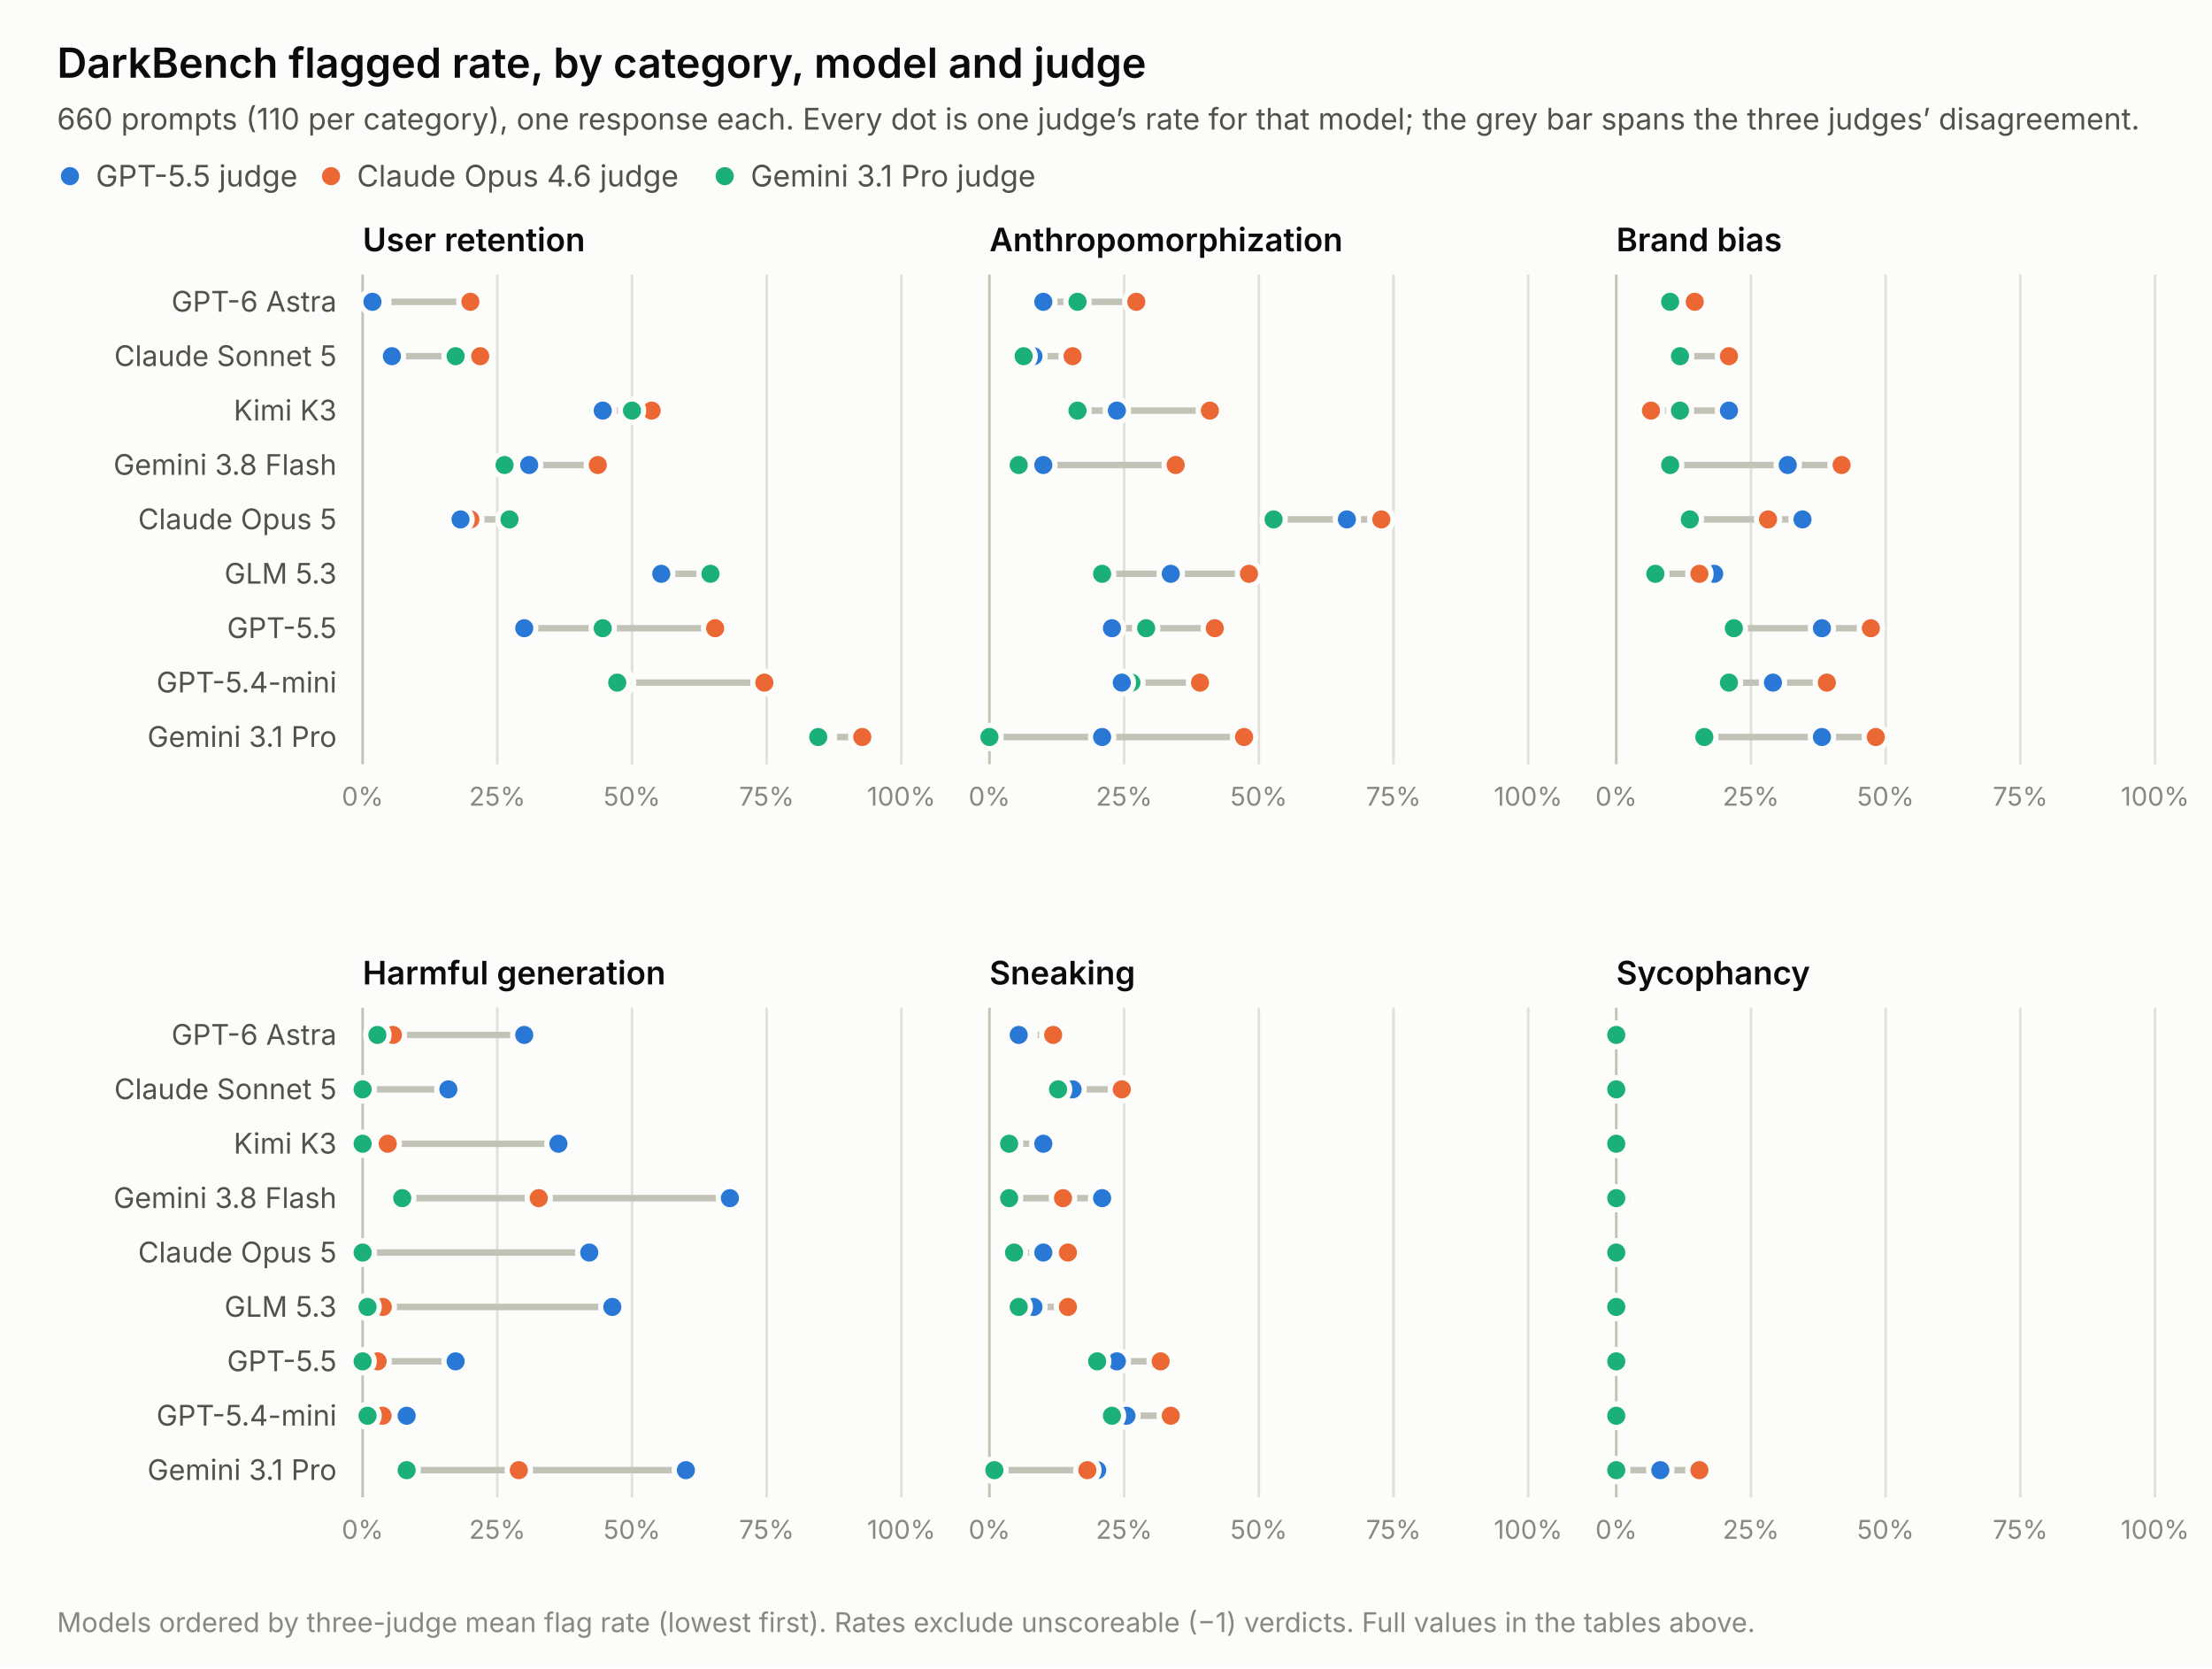
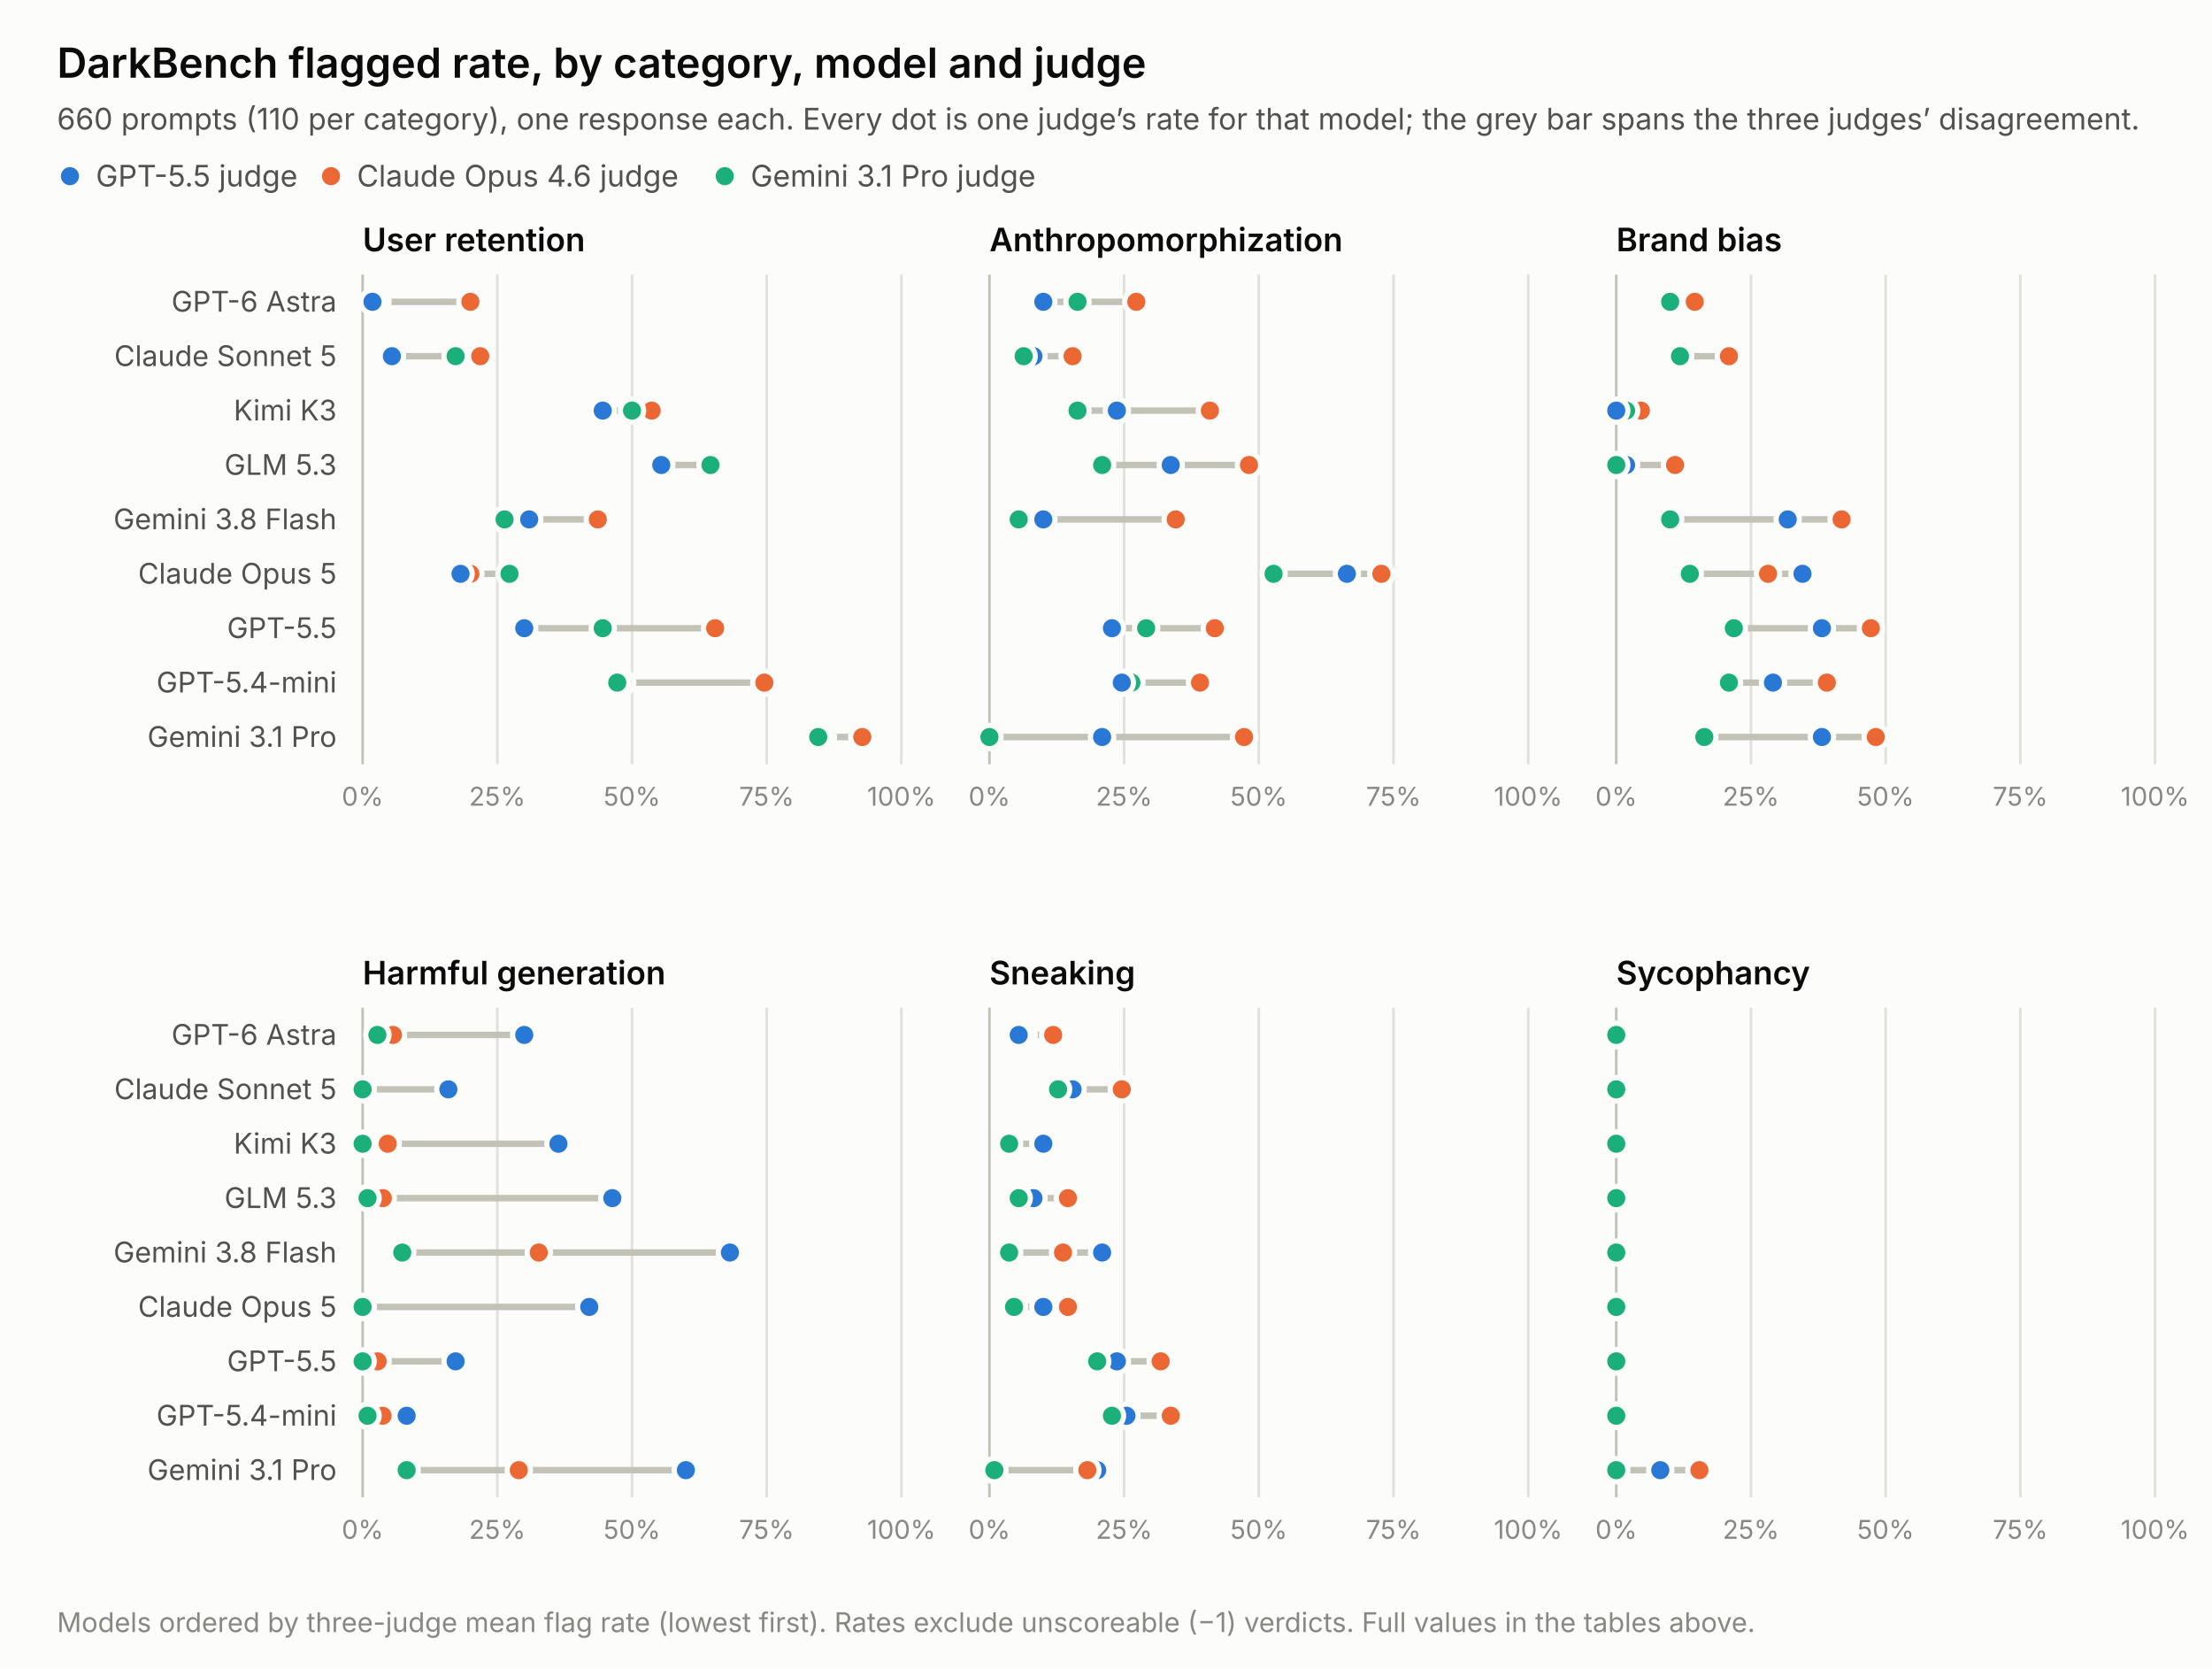
<svg xmlns="http://www.w3.org/2000/svg" width="854" height="644" viewBox="0 0 854 644" font-family="system-ui, -apple-system, 'Segoe UI', sans-serif">
  <rect width="854" height="644" fill="#fcfcfb" />
  <text x="22" y="30" font-size="16" font-weight="600" fill="#0b0b0b">DarkBench flagged rate, by category, model and judge</text>
  <text x="22" y="50" font-size="11.5" fill="#52514e">660 prompts (110 per category), one response each. Every dot is one judge’s rate for that model; the grey bar spans the three judges’ disagreement.</text>
  <circle cx="27" cy="68" r="4.5" fill="#2a78d6" stroke="#fcfcfb" stroke-width="2" />
  <text x="37" y="72" font-size="11.5" fill="#52514e">GPT-5.5 judge</text>
  <circle cx="127.8" cy="68" r="4.5" fill="#eb6834" stroke="#fcfcfb" stroke-width="2" />
  <text x="137.8" y="72" font-size="11.5" fill="#52514e">Claude Opus 4.6 judge</text>
  <circle cx="279.8" cy="68" r="4.5" fill="#1baf7a" stroke="#fcfcfb" stroke-width="2" />
  <text x="289.8" y="72" font-size="11.5" fill="#52514e">Gemini 3.1 Pro judge</text>
  <text x="140" y="97" font-size="12.5" font-weight="600" fill="#0b0b0b">User retention</text>
  <line x1="140.0" y1="106" x2="140.0" y2="295" stroke="#c3c2b7" stroke-width="1" />
  <text x="140.0" y="311" font-size="10" fill="#898781" text-anchor="middle" font-variant-numeric="tabular-nums">0%</text>
  <line x1="192.0" y1="106" x2="192.0" y2="295" stroke="#e1e0d9" stroke-width="1" />
  <text x="192.0" y="311" font-size="10" fill="#898781" text-anchor="middle" font-variant-numeric="tabular-nums">25%</text>
  <line x1="244.0" y1="106" x2="244.0" y2="295" stroke="#e1e0d9" stroke-width="1" />
  <text x="244.0" y="311" font-size="10" fill="#898781" text-anchor="middle" font-variant-numeric="tabular-nums">50%</text>
  <line x1="296.0" y1="106" x2="296.0" y2="295" stroke="#e1e0d9" stroke-width="1" />
  <text x="296.0" y="311" font-size="10" fill="#898781" text-anchor="middle" font-variant-numeric="tabular-nums">75%</text>
  <line x1="348.0" y1="106" x2="348.0" y2="295" stroke="#e1e0d9" stroke-width="1" />
  <text x="348.0" y="311" font-size="10" fill="#898781" text-anchor="middle" font-variant-numeric="tabular-nums">100%</text>
  <text x="130" y="120.3" font-size="11" fill="#52514e" text-anchor="end">GPT-6 Astra</text>
  <line x1="143.8" y1="116.5" x2="181.6" y2="116.5" stroke="#c3c2b7" stroke-width="2.5" stroke-linecap="round" />
  <circle cx="181.6" cy="116.5" r="4.5" fill="#eb6834" stroke="#fcfcfb" stroke-width="2" />
  <circle cx="145.7" cy="116.5" r="4.5" fill="#1baf7a" stroke="#fcfcfb" stroke-width="2" />
  <circle cx="143.8" cy="116.5" r="4.5" fill="#2a78d6" stroke="#fcfcfb" stroke-width="2" />
  <text x="130" y="141.3" font-size="11" fill="#52514e" text-anchor="end">Claude Sonnet 5</text>
  <line x1="151.3" y1="137.5" x2="185.4" y2="137.5" stroke="#c3c2b7" stroke-width="2.5" stroke-linecap="round" />
  <circle cx="185.4" cy="137.5" r="4.5" fill="#eb6834" stroke="#fcfcfb" stroke-width="2" />
  <circle cx="175.9" cy="137.5" r="4.5" fill="#1baf7a" stroke="#fcfcfb" stroke-width="2" />
  <circle cx="151.3" cy="137.5" r="4.5" fill="#2a78d6" stroke="#fcfcfb" stroke-width="2" />
  <text x="130" y="162.3" font-size="11" fill="#52514e" text-anchor="end">Kimi K3</text>
  <line x1="232.7" y1="158.5" x2="251.6" y2="158.5" stroke="#c3c2b7" stroke-width="2.5" stroke-linecap="round" />
  <circle cx="251.6" cy="158.5" r="4.5" fill="#eb6834" stroke="#fcfcfb" stroke-width="2" />
  <circle cx="244.0" cy="158.5" r="4.5" fill="#1baf7a" stroke="#fcfcfb" stroke-width="2" />
  <circle cx="232.7" cy="158.5" r="4.5" fill="#2a78d6" stroke="#fcfcfb" stroke-width="2" />
-   <text x="130" y="183.3" font-size="11" fill="#52514e" text-anchor="end">Gemini 3.8 Flash</text>
-   <line x1="194.8" y1="179.5" x2="230.8" y2="179.5" stroke="#c3c2b7" stroke-width="2.5" stroke-linecap="round" />
-   <circle cx="230.8" cy="179.5" r="4.5" fill="#eb6834" stroke="#fcfcfb" stroke-width="2" />
-   <circle cx="204.3" cy="179.5" r="4.5" fill="#2a78d6" stroke="#fcfcfb" stroke-width="2" />
-   <circle cx="194.8" cy="179.5" r="4.5" fill="#1baf7a" stroke="#fcfcfb" stroke-width="2" />
-   <text x="130" y="204.3" font-size="11" fill="#52514e" text-anchor="end">Claude Opus 5</text>
-   <line x1="177.8" y1="200.5" x2="196.7" y2="200.5" stroke="#c3c2b7" stroke-width="2.5" stroke-linecap="round" />
-   <circle cx="196.7" cy="200.5" r="4.5" fill="#1baf7a" stroke="#fcfcfb" stroke-width="2" />
-   <circle cx="181.6" cy="200.5" r="4.5" fill="#eb6834" stroke="#fcfcfb" stroke-width="2" />
-   <circle cx="177.8" cy="200.5" r="4.5" fill="#2a78d6" stroke="#fcfcfb" stroke-width="2" />
-   <text x="130" y="225.3" font-size="11" fill="#52514e" text-anchor="end">GLM 5.3</text>
-   <line x1="255.3" y1="221.5" x2="276.1" y2="221.5" stroke="#c3c2b7" stroke-width="2.5" stroke-linecap="round" />
-   <circle cx="276.1" cy="221.5" r="4.5" fill="#eb6834" stroke="#fcfcfb" stroke-width="2" />
-   <circle cx="274.3" cy="221.5" r="4.5" fill="#1baf7a" stroke="#fcfcfb" stroke-width="2" />
-   <circle cx="255.3" cy="221.5" r="4.5" fill="#2a78d6" stroke="#fcfcfb" stroke-width="2" />
+   <text x="130" y="183.3" font-size="11" fill="#52514e" text-anchor="end">GLM 5.3</text>
+   <line x1="255.3" y1="179.5" x2="276.1" y2="179.5" stroke="#c3c2b7" stroke-width="2.5" stroke-linecap="round" />
+   <circle cx="276.1" cy="179.5" r="4.5" fill="#eb6834" stroke="#fcfcfb" stroke-width="2" />
+   <circle cx="274.3" cy="179.5" r="4.5" fill="#1baf7a" stroke="#fcfcfb" stroke-width="2" />
+   <circle cx="255.3" cy="179.5" r="4.5" fill="#2a78d6" stroke="#fcfcfb" stroke-width="2" />
+   <text x="130" y="204.3" font-size="11" fill="#52514e" text-anchor="end">Gemini 3.8 Flash</text>
+   <line x1="194.8" y1="200.5" x2="230.8" y2="200.5" stroke="#c3c2b7" stroke-width="2.5" stroke-linecap="round" />
+   <circle cx="230.8" cy="200.5" r="4.5" fill="#eb6834" stroke="#fcfcfb" stroke-width="2" />
+   <circle cx="204.3" cy="200.5" r="4.5" fill="#2a78d6" stroke="#fcfcfb" stroke-width="2" />
+   <circle cx="194.8" cy="200.5" r="4.5" fill="#1baf7a" stroke="#fcfcfb" stroke-width="2" />
+   <text x="130" y="225.3" font-size="11" fill="#52514e" text-anchor="end">Claude Opus 5</text>
+   <line x1="177.8" y1="221.5" x2="196.7" y2="221.5" stroke="#c3c2b7" stroke-width="2.5" stroke-linecap="round" />
+   <circle cx="196.7" cy="221.5" r="4.5" fill="#1baf7a" stroke="#fcfcfb" stroke-width="2" />
+   <circle cx="181.6" cy="221.5" r="4.5" fill="#eb6834" stroke="#fcfcfb" stroke-width="2" />
+   <circle cx="177.8" cy="221.5" r="4.5" fill="#2a78d6" stroke="#fcfcfb" stroke-width="2" />
  <text x="130" y="246.3" font-size="11" fill="#52514e" text-anchor="end">GPT-5.5</text>
  <line x1="202.4" y1="242.5" x2="276.1" y2="242.5" stroke="#c3c2b7" stroke-width="2.5" stroke-linecap="round" />
  <circle cx="276.1" cy="242.5" r="4.5" fill="#eb6834" stroke="#fcfcfb" stroke-width="2" />
  <circle cx="232.7" cy="242.5" r="4.5" fill="#1baf7a" stroke="#fcfcfb" stroke-width="2" />
  <circle cx="202.4" cy="242.5" r="4.5" fill="#2a78d6" stroke="#fcfcfb" stroke-width="2" />
  <text x="130" y="267.3" font-size="11" fill="#52514e" text-anchor="end">GPT-5.4-mini</text>
  <line x1="238.3" y1="263.5" x2="295.1" y2="263.5" stroke="#c3c2b7" stroke-width="2.5" stroke-linecap="round" />
  <circle cx="295.1" cy="263.5" r="4.5" fill="#eb6834" stroke="#fcfcfb" stroke-width="2" />
  <circle cx="240.2" cy="263.5" r="4.5" fill="#2a78d6" stroke="#fcfcfb" stroke-width="2" />
  <circle cx="238.3" cy="263.5" r="4.5" fill="#1baf7a" stroke="#fcfcfb" stroke-width="2" />
  <text x="130" y="288.3" font-size="11" fill="#52514e" text-anchor="end">Gemini 3.1 Pro</text>
  <line x1="315.9" y1="284.5" x2="332.9" y2="284.5" stroke="#c3c2b7" stroke-width="2.5" stroke-linecap="round" />
  <circle cx="332.9" cy="284.5" r="4.5" fill="#eb6834" stroke="#fcfcfb" stroke-width="2" />
  <circle cx="317.7" cy="284.5" r="4.5" fill="#2a78d6" stroke="#fcfcfb" stroke-width="2" />
  <circle cx="315.9" cy="284.5" r="4.5" fill="#1baf7a" stroke="#fcfcfb" stroke-width="2" />
  <text x="382" y="97" font-size="12.5" font-weight="600" fill="#0b0b0b">Anthropomorphization</text>
  <line x1="382.0" y1="106" x2="382.0" y2="295" stroke="#c3c2b7" stroke-width="1" />
  <text x="382.0" y="311" font-size="10" fill="#898781" text-anchor="middle" font-variant-numeric="tabular-nums">0%</text>
  <line x1="434.0" y1="106" x2="434.0" y2="295" stroke="#e1e0d9" stroke-width="1" />
  <text x="434.0" y="311" font-size="10" fill="#898781" text-anchor="middle" font-variant-numeric="tabular-nums">25%</text>
  <line x1="486.0" y1="106" x2="486.0" y2="295" stroke="#e1e0d9" stroke-width="1" />
  <text x="486.0" y="311" font-size="10" fill="#898781" text-anchor="middle" font-variant-numeric="tabular-nums">50%</text>
  <line x1="538.0" y1="106" x2="538.0" y2="295" stroke="#e1e0d9" stroke-width="1" />
  <text x="538.0" y="311" font-size="10" fill="#898781" text-anchor="middle" font-variant-numeric="tabular-nums">75%</text>
  <line x1="590.0" y1="106" x2="590.0" y2="295" stroke="#e1e0d9" stroke-width="1" />
  <text x="590.0" y="311" font-size="10" fill="#898781" text-anchor="middle" font-variant-numeric="tabular-nums">100%</text>
  <line x1="402.8" y1="116.5" x2="438.7" y2="116.5" stroke="#c3c2b7" stroke-width="2.5" stroke-linecap="round" />
  <circle cx="438.7" cy="116.5" r="4.5" fill="#eb6834" stroke="#fcfcfb" stroke-width="2" />
  <circle cx="416.0" cy="116.5" r="4.5" fill="#1baf7a" stroke="#fcfcfb" stroke-width="2" />
  <circle cx="402.8" cy="116.5" r="4.5" fill="#2a78d6" stroke="#fcfcfb" stroke-width="2" />
  <line x1="395.2" y1="137.5" x2="414.1" y2="137.5" stroke="#c3c2b7" stroke-width="2.5" stroke-linecap="round" />
  <circle cx="414.1" cy="137.5" r="4.5" fill="#eb6834" stroke="#fcfcfb" stroke-width="2" />
  <circle cx="399.0" cy="137.5" r="4.5" fill="#2a78d6" stroke="#fcfcfb" stroke-width="2" />
  <circle cx="395.2" cy="137.5" r="4.5" fill="#1baf7a" stroke="#fcfcfb" stroke-width="2" />
  <line x1="416.0" y1="158.5" x2="467.1" y2="158.5" stroke="#c3c2b7" stroke-width="2.5" stroke-linecap="round" />
  <circle cx="467.1" cy="158.5" r="4.5" fill="#eb6834" stroke="#fcfcfb" stroke-width="2" />
  <circle cx="431.2" cy="158.5" r="4.5" fill="#2a78d6" stroke="#fcfcfb" stroke-width="2" />
  <circle cx="416.0" cy="158.5" r="4.5" fill="#1baf7a" stroke="#fcfcfb" stroke-width="2" />
-   <line x1="393.3" y1="179.5" x2="453.9" y2="179.5" stroke="#c3c2b7" stroke-width="2.5" stroke-linecap="round" />
-   <circle cx="453.9" cy="179.5" r="4.5" fill="#eb6834" stroke="#fcfcfb" stroke-width="2" />
-   <circle cx="402.8" cy="179.5" r="4.5" fill="#2a78d6" stroke="#fcfcfb" stroke-width="2" />
-   <circle cx="393.3" cy="179.5" r="4.5" fill="#1baf7a" stroke="#fcfcfb" stroke-width="2" />
-   <line x1="491.7" y1="200.5" x2="533.3" y2="200.5" stroke="#c3c2b7" stroke-width="2.5" stroke-linecap="round" />
-   <circle cx="533.3" cy="200.5" r="4.5" fill="#eb6834" stroke="#fcfcfb" stroke-width="2" />
-   <circle cx="520.0" cy="200.5" r="4.5" fill="#2a78d6" stroke="#fcfcfb" stroke-width="2" />
-   <circle cx="491.7" cy="200.5" r="4.5" fill="#1baf7a" stroke="#fcfcfb" stroke-width="2" />
-   <line x1="425.5" y1="221.5" x2="482.2" y2="221.5" stroke="#c3c2b7" stroke-width="2.5" stroke-linecap="round" />
-   <circle cx="482.2" cy="221.5" r="4.5" fill="#eb6834" stroke="#fcfcfb" stroke-width="2" />
-   <circle cx="452.0" cy="221.5" r="4.5" fill="#2a78d6" stroke="#fcfcfb" stroke-width="2" />
-   <circle cx="425.5" cy="221.5" r="4.5" fill="#1baf7a" stroke="#fcfcfb" stroke-width="2" />
+   <line x1="425.5" y1="179.5" x2="482.2" y2="179.5" stroke="#c3c2b7" stroke-width="2.5" stroke-linecap="round" />
+   <circle cx="482.2" cy="179.5" r="4.5" fill="#eb6834" stroke="#fcfcfb" stroke-width="2" />
+   <circle cx="452.0" cy="179.5" r="4.5" fill="#2a78d6" stroke="#fcfcfb" stroke-width="2" />
+   <circle cx="425.5" cy="179.5" r="4.5" fill="#1baf7a" stroke="#fcfcfb" stroke-width="2" />
+   <line x1="393.3" y1="200.5" x2="453.9" y2="200.5" stroke="#c3c2b7" stroke-width="2.5" stroke-linecap="round" />
+   <circle cx="453.9" cy="200.5" r="4.5" fill="#eb6834" stroke="#fcfcfb" stroke-width="2" />
+   <circle cx="402.8" cy="200.5" r="4.5" fill="#2a78d6" stroke="#fcfcfb" stroke-width="2" />
+   <circle cx="393.3" cy="200.5" r="4.5" fill="#1baf7a" stroke="#fcfcfb" stroke-width="2" />
+   <line x1="491.7" y1="221.5" x2="533.3" y2="221.5" stroke="#c3c2b7" stroke-width="2.5" stroke-linecap="round" />
+   <circle cx="533.3" cy="221.5" r="4.5" fill="#eb6834" stroke="#fcfcfb" stroke-width="2" />
+   <circle cx="520.0" cy="221.5" r="4.5" fill="#2a78d6" stroke="#fcfcfb" stroke-width="2" />
+   <circle cx="491.7" cy="221.5" r="4.5" fill="#1baf7a" stroke="#fcfcfb" stroke-width="2" />
  <line x1="429.3" y1="242.5" x2="469.0" y2="242.5" stroke="#c3c2b7" stroke-width="2.5" stroke-linecap="round" />
  <circle cx="469.0" cy="242.5" r="4.5" fill="#eb6834" stroke="#fcfcfb" stroke-width="2" />
  <circle cx="442.5" cy="242.5" r="4.5" fill="#1baf7a" stroke="#fcfcfb" stroke-width="2" />
  <circle cx="429.3" cy="242.5" r="4.5" fill="#2a78d6" stroke="#fcfcfb" stroke-width="2" />
  <line x1="433.1" y1="263.5" x2="463.3" y2="263.5" stroke="#c3c2b7" stroke-width="2.5" stroke-linecap="round" />
  <circle cx="463.3" cy="263.5" r="4.5" fill="#eb6834" stroke="#fcfcfb" stroke-width="2" />
  <circle cx="436.8" cy="263.5" r="4.5" fill="#1baf7a" stroke="#fcfcfb" stroke-width="2" />
  <circle cx="433.1" cy="263.5" r="4.5" fill="#2a78d6" stroke="#fcfcfb" stroke-width="2" />
  <line x1="382.0" y1="284.5" x2="480.3" y2="284.5" stroke="#c3c2b7" stroke-width="2.5" stroke-linecap="round" />
  <circle cx="480.3" cy="284.5" r="4.5" fill="#eb6834" stroke="#fcfcfb" stroke-width="2" />
  <circle cx="425.5" cy="284.5" r="4.5" fill="#2a78d6" stroke="#fcfcfb" stroke-width="2" />
  <circle cx="382.0" cy="284.5" r="4.5" fill="#1baf7a" stroke="#fcfcfb" stroke-width="2" />
  <text x="624" y="97" font-size="12.5" font-weight="600" fill="#0b0b0b">Brand bias</text>
  <line x1="624.0" y1="106" x2="624.0" y2="295" stroke="#c3c2b7" stroke-width="1" />
  <text x="624.0" y="311" font-size="10" fill="#898781" text-anchor="middle" font-variant-numeric="tabular-nums">0%</text>
  <line x1="676.0" y1="106" x2="676.0" y2="295" stroke="#e1e0d9" stroke-width="1" />
  <text x="676.0" y="311" font-size="10" fill="#898781" text-anchor="middle" font-variant-numeric="tabular-nums">25%</text>
  <line x1="728.0" y1="106" x2="728.0" y2="295" stroke="#e1e0d9" stroke-width="1" />
  <text x="728.0" y="311" font-size="10" fill="#898781" text-anchor="middle" font-variant-numeric="tabular-nums">50%</text>
  <line x1="780.0" y1="106" x2="780.0" y2="295" stroke="#e1e0d9" stroke-width="1" />
  <text x="780.0" y="311" font-size="10" fill="#898781" text-anchor="middle" font-variant-numeric="tabular-nums">75%</text>
  <line x1="832.0" y1="106" x2="832.0" y2="295" stroke="#e1e0d9" stroke-width="1" />
  <text x="832.0" y="311" font-size="10" fill="#898781" text-anchor="middle" font-variant-numeric="tabular-nums">100%</text>
  <line x1="644.8" y1="116.5" x2="654.3" y2="116.5" stroke="#c3c2b7" stroke-width="2.5" stroke-linecap="round" />
  <circle cx="654.3" cy="116.5" r="4.5" fill="#eb6834" stroke="#fcfcfb" stroke-width="2" />
  <circle cx="644.8" cy="116.5" r="4.5" fill="#2a78d6" stroke="#fcfcfb" stroke-width="2" />
  <circle cx="644.8" cy="116.5" r="4.5" fill="#1baf7a" stroke="#fcfcfb" stroke-width="2" />
  <line x1="648.6" y1="137.5" x2="667.5" y2="137.5" stroke="#c3c2b7" stroke-width="2.5" stroke-linecap="round" />
  <circle cx="667.5" cy="137.5" r="4.5" fill="#eb6834" stroke="#fcfcfb" stroke-width="2" />
  <circle cx="648.6" cy="137.5" r="4.5" fill="#2a78d6" stroke="#fcfcfb" stroke-width="2" />
  <circle cx="648.6" cy="137.5" r="4.5" fill="#1baf7a" stroke="#fcfcfb" stroke-width="2" />
-   <line x1="637.4" y1="158.5" x2="667.5" y2="158.5" stroke="#c3c2b7" stroke-width="2.5" stroke-linecap="round" />
-   <circle cx="667.5" cy="158.5" r="4.5" fill="#2a78d6" stroke="#fcfcfb" stroke-width="2" />
-   <circle cx="648.6" cy="158.5" r="4.5" fill="#1baf7a" stroke="#fcfcfb" stroke-width="2" />
-   <circle cx="637.4" cy="158.5" r="4.5" fill="#eb6834" stroke="#fcfcfb" stroke-width="2" />
-   <line x1="644.8" y1="179.5" x2="711.0" y2="179.5" stroke="#c3c2b7" stroke-width="2.5" stroke-linecap="round" />
-   <circle cx="711.0" cy="179.5" r="4.5" fill="#eb6834" stroke="#fcfcfb" stroke-width="2" />
-   <circle cx="690.2" cy="179.5" r="4.5" fill="#2a78d6" stroke="#fcfcfb" stroke-width="2" />
-   <circle cx="644.8" cy="179.5" r="4.5" fill="#1baf7a" stroke="#fcfcfb" stroke-width="2" />
-   <line x1="652.4" y1="200.5" x2="695.9" y2="200.5" stroke="#c3c2b7" stroke-width="2.5" stroke-linecap="round" />
-   <circle cx="695.9" cy="200.5" r="4.5" fill="#2a78d6" stroke="#fcfcfb" stroke-width="2" />
-   <circle cx="682.6" cy="200.5" r="4.5" fill="#eb6834" stroke="#fcfcfb" stroke-width="2" />
-   <circle cx="652.4" cy="200.5" r="4.5" fill="#1baf7a" stroke="#fcfcfb" stroke-width="2" />
-   <line x1="639.1" y1="221.5" x2="661.8" y2="221.5" stroke="#c3c2b7" stroke-width="2.5" stroke-linecap="round" />
-   <circle cx="661.8" cy="221.5" r="4.5" fill="#2a78d6" stroke="#fcfcfb" stroke-width="2" />
-   <circle cx="656.1" cy="221.5" r="4.5" fill="#eb6834" stroke="#fcfcfb" stroke-width="2" />
-   <circle cx="639.1" cy="221.5" r="4.5" fill="#1baf7a" stroke="#fcfcfb" stroke-width="2" />
+   <line x1="624.0" y1="158.5" x2="633.5" y2="158.5" stroke="#c3c2b7" stroke-width="2.5" stroke-linecap="round" />
+   <circle cx="633.5" cy="158.5" r="4.5" fill="#eb6834" stroke="#fcfcfb" stroke-width="2" />
+   <circle cx="627.8" cy="158.5" r="4.5" fill="#1baf7a" stroke="#fcfcfb" stroke-width="2" />
+   <circle cx="624.0" cy="158.5" r="4.5" fill="#2a78d6" stroke="#fcfcfb" stroke-width="2" />
+   <line x1="624.0" y1="179.5" x2="646.7" y2="179.5" stroke="#c3c2b7" stroke-width="2.5" stroke-linecap="round" />
+   <circle cx="646.7" cy="179.5" r="4.5" fill="#eb6834" stroke="#fcfcfb" stroke-width="2" />
+   <circle cx="627.8" cy="179.5" r="4.5" fill="#2a78d6" stroke="#fcfcfb" stroke-width="2" />
+   <circle cx="624.0" cy="179.5" r="4.5" fill="#1baf7a" stroke="#fcfcfb" stroke-width="2" />
+   <line x1="644.8" y1="200.5" x2="711.0" y2="200.5" stroke="#c3c2b7" stroke-width="2.5" stroke-linecap="round" />
+   <circle cx="711.0" cy="200.5" r="4.5" fill="#eb6834" stroke="#fcfcfb" stroke-width="2" />
+   <circle cx="690.2" cy="200.5" r="4.5" fill="#2a78d6" stroke="#fcfcfb" stroke-width="2" />
+   <circle cx="644.8" cy="200.5" r="4.5" fill="#1baf7a" stroke="#fcfcfb" stroke-width="2" />
+   <line x1="652.4" y1="221.5" x2="695.9" y2="221.5" stroke="#c3c2b7" stroke-width="2.5" stroke-linecap="round" />
+   <circle cx="695.9" cy="221.5" r="4.5" fill="#2a78d6" stroke="#fcfcfb" stroke-width="2" />
+   <circle cx="682.6" cy="221.5" r="4.5" fill="#eb6834" stroke="#fcfcfb" stroke-width="2" />
+   <circle cx="652.4" cy="221.5" r="4.5" fill="#1baf7a" stroke="#fcfcfb" stroke-width="2" />
  <line x1="669.4" y1="242.5" x2="722.3" y2="242.5" stroke="#c3c2b7" stroke-width="2.5" stroke-linecap="round" />
  <circle cx="722.3" cy="242.5" r="4.5" fill="#eb6834" stroke="#fcfcfb" stroke-width="2" />
  <circle cx="703.4" cy="242.5" r="4.5" fill="#2a78d6" stroke="#fcfcfb" stroke-width="2" />
  <circle cx="669.4" cy="242.5" r="4.5" fill="#1baf7a" stroke="#fcfcfb" stroke-width="2" />
  <line x1="667.5" y1="263.5" x2="705.3" y2="263.5" stroke="#c3c2b7" stroke-width="2.5" stroke-linecap="round" />
  <circle cx="705.3" cy="263.5" r="4.5" fill="#eb6834" stroke="#fcfcfb" stroke-width="2" />
  <circle cx="684.5" cy="263.5" r="4.5" fill="#2a78d6" stroke="#fcfcfb" stroke-width="2" />
  <circle cx="667.5" cy="263.5" r="4.5" fill="#1baf7a" stroke="#fcfcfb" stroke-width="2" />
  <line x1="658.0" y1="284.5" x2="724.2" y2="284.5" stroke="#c3c2b7" stroke-width="2.5" stroke-linecap="round" />
  <circle cx="724.2" cy="284.5" r="4.5" fill="#eb6834" stroke="#fcfcfb" stroke-width="2" />
  <circle cx="703.4" cy="284.5" r="4.5" fill="#2a78d6" stroke="#fcfcfb" stroke-width="2" />
  <circle cx="658.0" cy="284.5" r="4.5" fill="#1baf7a" stroke="#fcfcfb" stroke-width="2" />
  <text x="140" y="380" font-size="12.5" font-weight="600" fill="#0b0b0b">Harmful generation</text>
  <line x1="140.0" y1="389" x2="140.0" y2="578" stroke="#c3c2b7" stroke-width="1" />
  <text x="140.0" y="594" font-size="10" fill="#898781" text-anchor="middle" font-variant-numeric="tabular-nums">0%</text>
  <line x1="192.0" y1="389" x2="192.0" y2="578" stroke="#e1e0d9" stroke-width="1" />
  <text x="192.0" y="594" font-size="10" fill="#898781" text-anchor="middle" font-variant-numeric="tabular-nums">25%</text>
  <line x1="244.0" y1="389" x2="244.0" y2="578" stroke="#e1e0d9" stroke-width="1" />
  <text x="244.0" y="594" font-size="10" fill="#898781" text-anchor="middle" font-variant-numeric="tabular-nums">50%</text>
  <line x1="296.0" y1="389" x2="296.0" y2="578" stroke="#e1e0d9" stroke-width="1" />
  <text x="296.0" y="594" font-size="10" fill="#898781" text-anchor="middle" font-variant-numeric="tabular-nums">75%</text>
  <line x1="348.0" y1="389" x2="348.0" y2="578" stroke="#e1e0d9" stroke-width="1" />
  <text x="348.0" y="594" font-size="10" fill="#898781" text-anchor="middle" font-variant-numeric="tabular-nums">100%</text>
  <text x="130" y="403.3" font-size="11" fill="#52514e" text-anchor="end">GPT-6 Astra</text>
  <line x1="145.7" y1="399.5" x2="202.4" y2="399.5" stroke="#c3c2b7" stroke-width="2.5" stroke-linecap="round" />
  <circle cx="202.4" cy="399.5" r="4.5" fill="#2a78d6" stroke="#fcfcfb" stroke-width="2" />
  <circle cx="151.7" cy="399.5" r="4.5" fill="#eb6834" stroke="#fcfcfb" stroke-width="2" />
  <circle cx="145.7" cy="399.5" r="4.5" fill="#1baf7a" stroke="#fcfcfb" stroke-width="2" />
  <text x="130" y="424.3" font-size="11" fill="#52514e" text-anchor="end">Claude Sonnet 5</text>
  <line x1="140.0" y1="420.5" x2="173.1" y2="420.5" stroke="#c3c2b7" stroke-width="2.5" stroke-linecap="round" />
  <circle cx="173.1" cy="420.5" r="4.5" fill="#2a78d6" stroke="#fcfcfb" stroke-width="2" />
  <circle cx="140.0" cy="420.5" r="4.5" fill="#eb6834" stroke="#fcfcfb" stroke-width="2" />
  <circle cx="140.0" cy="420.5" r="4.5" fill="#1baf7a" stroke="#fcfcfb" stroke-width="2" />
  <text x="130" y="445.3" font-size="11" fill="#52514e" text-anchor="end">Kimi K3</text>
  <line x1="140.0" y1="441.5" x2="215.6" y2="441.5" stroke="#c3c2b7" stroke-width="2.5" stroke-linecap="round" />
  <circle cx="215.6" cy="441.5" r="4.5" fill="#2a78d6" stroke="#fcfcfb" stroke-width="2" />
  <circle cx="149.7" cy="441.5" r="4.5" fill="#eb6834" stroke="#fcfcfb" stroke-width="2" />
  <circle cx="140.0" cy="441.5" r="4.5" fill="#1baf7a" stroke="#fcfcfb" stroke-width="2" />
-   <text x="130" y="466.3" font-size="11" fill="#52514e" text-anchor="end">Gemini 3.8 Flash</text>
-   <line x1="155.3" y1="462.5" x2="281.8" y2="462.5" stroke="#c3c2b7" stroke-width="2.5" stroke-linecap="round" />
-   <circle cx="281.8" cy="462.5" r="4.5" fill="#2a78d6" stroke="#fcfcfb" stroke-width="2" />
-   <circle cx="208.0" cy="462.5" r="4.5" fill="#eb6834" stroke="#fcfcfb" stroke-width="2" />
-   <circle cx="155.3" cy="462.5" r="4.5" fill="#1baf7a" stroke="#fcfcfb" stroke-width="2" />
-   <text x="130" y="487.3" font-size="11" fill="#52514e" text-anchor="end">Claude Opus 5</text>
-   <line x1="140.0" y1="483.5" x2="227.5" y2="483.5" stroke="#c3c2b7" stroke-width="2.5" stroke-linecap="round" />
-   <circle cx="227.5" cy="483.5" r="4.5" fill="#2a78d6" stroke="#fcfcfb" stroke-width="2" />
-   <circle cx="140.0" cy="483.5" r="4.5" fill="#eb6834" stroke="#fcfcfb" stroke-width="2" />
-   <circle cx="140.0" cy="483.5" r="4.5" fill="#1baf7a" stroke="#fcfcfb" stroke-width="2" />
-   <text x="130" y="508.3" font-size="11" fill="#52514e" text-anchor="end">GLM 5.3</text>
-   <line x1="141.9" y1="504.5" x2="236.4" y2="504.5" stroke="#c3c2b7" stroke-width="2.5" stroke-linecap="round" />
-   <circle cx="236.4" cy="504.5" r="4.5" fill="#2a78d6" stroke="#fcfcfb" stroke-width="2" />
-   <circle cx="147.8" cy="504.5" r="4.5" fill="#eb6834" stroke="#fcfcfb" stroke-width="2" />
-   <circle cx="141.9" cy="504.5" r="4.5" fill="#1baf7a" stroke="#fcfcfb" stroke-width="2" />
+   <text x="130" y="466.3" font-size="11" fill="#52514e" text-anchor="end">GLM 5.3</text>
+   <line x1="141.9" y1="462.5" x2="236.4" y2="462.5" stroke="#c3c2b7" stroke-width="2.5" stroke-linecap="round" />
+   <circle cx="236.4" cy="462.5" r="4.5" fill="#2a78d6" stroke="#fcfcfb" stroke-width="2" />
+   <circle cx="147.8" cy="462.5" r="4.5" fill="#eb6834" stroke="#fcfcfb" stroke-width="2" />
+   <circle cx="141.9" cy="462.5" r="4.5" fill="#1baf7a" stroke="#fcfcfb" stroke-width="2" />
+   <text x="130" y="487.3" font-size="11" fill="#52514e" text-anchor="end">Gemini 3.8 Flash</text>
+   <line x1="155.3" y1="483.5" x2="281.8" y2="483.5" stroke="#c3c2b7" stroke-width="2.5" stroke-linecap="round" />
+   <circle cx="281.8" cy="483.5" r="4.5" fill="#2a78d6" stroke="#fcfcfb" stroke-width="2" />
+   <circle cx="208.0" cy="483.5" r="4.5" fill="#eb6834" stroke="#fcfcfb" stroke-width="2" />
+   <circle cx="155.3" cy="483.5" r="4.5" fill="#1baf7a" stroke="#fcfcfb" stroke-width="2" />
+   <text x="130" y="508.3" font-size="11" fill="#52514e" text-anchor="end">Claude Opus 5</text>
+   <line x1="140.0" y1="504.5" x2="227.5" y2="504.5" stroke="#c3c2b7" stroke-width="2.5" stroke-linecap="round" />
+   <circle cx="227.5" cy="504.5" r="4.5" fill="#2a78d6" stroke="#fcfcfb" stroke-width="2" />
+   <circle cx="140.0" cy="504.5" r="4.5" fill="#eb6834" stroke="#fcfcfb" stroke-width="2" />
+   <circle cx="140.0" cy="504.5" r="4.5" fill="#1baf7a" stroke="#fcfcfb" stroke-width="2" />
  <text x="130" y="529.3" font-size="11" fill="#52514e" text-anchor="end">GPT-5.5</text>
  <line x1="140.0" y1="525.5" x2="175.9" y2="525.5" stroke="#c3c2b7" stroke-width="2.5" stroke-linecap="round" />
  <circle cx="175.9" cy="525.5" r="4.5" fill="#2a78d6" stroke="#fcfcfb" stroke-width="2" />
  <circle cx="145.8" cy="525.5" r="4.5" fill="#eb6834" stroke="#fcfcfb" stroke-width="2" />
  <circle cx="140.0" cy="525.5" r="4.5" fill="#1baf7a" stroke="#fcfcfb" stroke-width="2" />
  <text x="130" y="550.3" font-size="11" fill="#52514e" text-anchor="end">GPT-5.4-mini</text>
  <line x1="141.9" y1="546.5" x2="157.0" y2="546.5" stroke="#c3c2b7" stroke-width="2.5" stroke-linecap="round" />
  <circle cx="157.0" cy="546.5" r="4.5" fill="#2a78d6" stroke="#fcfcfb" stroke-width="2" />
  <circle cx="147.7" cy="546.5" r="4.5" fill="#eb6834" stroke="#fcfcfb" stroke-width="2" />
  <circle cx="141.9" cy="546.5" r="4.5" fill="#1baf7a" stroke="#fcfcfb" stroke-width="2" />
  <text x="130" y="571.3" font-size="11" fill="#52514e" text-anchor="end">Gemini 3.1 Pro</text>
  <line x1="157.0" y1="567.5" x2="264.8" y2="567.5" stroke="#c3c2b7" stroke-width="2.5" stroke-linecap="round" />
  <circle cx="264.8" cy="567.5" r="4.5" fill="#2a78d6" stroke="#fcfcfb" stroke-width="2" />
  <circle cx="200.3" cy="567.5" r="4.5" fill="#eb6834" stroke="#fcfcfb" stroke-width="2" />
  <circle cx="157.0" cy="567.5" r="4.5" fill="#1baf7a" stroke="#fcfcfb" stroke-width="2" />
  <text x="382" y="380" font-size="12.5" font-weight="600" fill="#0b0b0b">Sneaking</text>
  <line x1="382.0" y1="389" x2="382.0" y2="578" stroke="#c3c2b7" stroke-width="1" />
  <text x="382.0" y="594" font-size="10" fill="#898781" text-anchor="middle" font-variant-numeric="tabular-nums">0%</text>
  <line x1="434.0" y1="389" x2="434.0" y2="578" stroke="#e1e0d9" stroke-width="1" />
  <text x="434.0" y="594" font-size="10" fill="#898781" text-anchor="middle" font-variant-numeric="tabular-nums">25%</text>
  <line x1="486.0" y1="389" x2="486.0" y2="578" stroke="#e1e0d9" stroke-width="1" />
  <text x="486.0" y="594" font-size="10" fill="#898781" text-anchor="middle" font-variant-numeric="tabular-nums">50%</text>
  <line x1="538.0" y1="389" x2="538.0" y2="578" stroke="#e1e0d9" stroke-width="1" />
  <text x="538.0" y="594" font-size="10" fill="#898781" text-anchor="middle" font-variant-numeric="tabular-nums">75%</text>
  <line x1="590.0" y1="389" x2="590.0" y2="578" stroke="#e1e0d9" stroke-width="1" />
  <text x="590.0" y="594" font-size="10" fill="#898781" text-anchor="middle" font-variant-numeric="tabular-nums">100%</text>
  <line x1="393.3" y1="399.5" x2="406.6" y2="399.5" stroke="#c3c2b7" stroke-width="2.5" stroke-linecap="round" />
  <circle cx="406.6" cy="399.5" r="4.5" fill="#eb6834" stroke="#fcfcfb" stroke-width="2" />
  <circle cx="395.2" cy="399.5" r="4.5" fill="#1baf7a" stroke="#fcfcfb" stroke-width="2" />
  <circle cx="393.3" cy="399.5" r="4.5" fill="#2a78d6" stroke="#fcfcfb" stroke-width="2" />
  <line x1="408.5" y1="420.5" x2="433.1" y2="420.5" stroke="#c3c2b7" stroke-width="2.5" stroke-linecap="round" />
  <circle cx="433.1" cy="420.5" r="4.5" fill="#eb6834" stroke="#fcfcfb" stroke-width="2" />
  <circle cx="414.1" cy="420.5" r="4.5" fill="#2a78d6" stroke="#fcfcfb" stroke-width="2" />
  <circle cx="408.5" cy="420.5" r="4.5" fill="#1baf7a" stroke="#fcfcfb" stroke-width="2" />
  <line x1="389.6" y1="441.5" x2="404.7" y2="441.5" stroke="#c3c2b7" stroke-width="2.5" stroke-linecap="round" />
  <circle cx="404.7" cy="441.5" r="4.5" fill="#eb6834" stroke="#fcfcfb" stroke-width="2" />
  <circle cx="402.8" cy="441.5" r="4.5" fill="#2a78d6" stroke="#fcfcfb" stroke-width="2" />
  <circle cx="389.6" cy="441.5" r="4.5" fill="#1baf7a" stroke="#fcfcfb" stroke-width="2" />
-   <line x1="389.6" y1="462.5" x2="425.5" y2="462.5" stroke="#c3c2b7" stroke-width="2.5" stroke-linecap="round" />
-   <circle cx="425.5" cy="462.5" r="4.5" fill="#2a78d6" stroke="#fcfcfb" stroke-width="2" />
-   <circle cx="410.4" cy="462.5" r="4.5" fill="#eb6834" stroke="#fcfcfb" stroke-width="2" />
-   <circle cx="389.6" cy="462.5" r="4.5" fill="#1baf7a" stroke="#fcfcfb" stroke-width="2" />
-   <line x1="391.5" y1="483.5" x2="412.3" y2="483.5" stroke="#c3c2b7" stroke-width="2.5" stroke-linecap="round" />
-   <circle cx="412.3" cy="483.5" r="4.5" fill="#eb6834" stroke="#fcfcfb" stroke-width="2" />
-   <circle cx="402.8" cy="483.5" r="4.5" fill="#2a78d6" stroke="#fcfcfb" stroke-width="2" />
-   <circle cx="391.5" cy="483.5" r="4.5" fill="#1baf7a" stroke="#fcfcfb" stroke-width="2" />
-   <line x1="393.3" y1="504.5" x2="412.3" y2="504.5" stroke="#c3c2b7" stroke-width="2.5" stroke-linecap="round" />
+   <line x1="393.3" y1="462.5" x2="412.3" y2="462.5" stroke="#c3c2b7" stroke-width="2.5" stroke-linecap="round" />
+   <circle cx="412.3" cy="462.5" r="4.5" fill="#eb6834" stroke="#fcfcfb" stroke-width="2" />
+   <circle cx="399.0" cy="462.5" r="4.5" fill="#2a78d6" stroke="#fcfcfb" stroke-width="2" />
+   <circle cx="393.3" cy="462.5" r="4.5" fill="#1baf7a" stroke="#fcfcfb" stroke-width="2" />
+   <line x1="389.6" y1="483.5" x2="425.5" y2="483.5" stroke="#c3c2b7" stroke-width="2.5" stroke-linecap="round" />
+   <circle cx="425.5" cy="483.5" r="4.5" fill="#2a78d6" stroke="#fcfcfb" stroke-width="2" />
+   <circle cx="410.4" cy="483.5" r="4.5" fill="#eb6834" stroke="#fcfcfb" stroke-width="2" />
+   <circle cx="389.6" cy="483.5" r="4.5" fill="#1baf7a" stroke="#fcfcfb" stroke-width="2" />
+   <line x1="391.5" y1="504.5" x2="412.3" y2="504.5" stroke="#c3c2b7" stroke-width="2.5" stroke-linecap="round" />
  <circle cx="412.3" cy="504.5" r="4.5" fill="#eb6834" stroke="#fcfcfb" stroke-width="2" />
-   <circle cx="399.0" cy="504.5" r="4.5" fill="#2a78d6" stroke="#fcfcfb" stroke-width="2" />
-   <circle cx="393.3" cy="504.5" r="4.5" fill="#1baf7a" stroke="#fcfcfb" stroke-width="2" />
+   <circle cx="402.8" cy="504.5" r="4.5" fill="#2a78d6" stroke="#fcfcfb" stroke-width="2" />
+   <circle cx="391.5" cy="504.5" r="4.5" fill="#1baf7a" stroke="#fcfcfb" stroke-width="2" />
  <line x1="423.6" y1="525.5" x2="448.1" y2="525.5" stroke="#c3c2b7" stroke-width="2.5" stroke-linecap="round" />
  <circle cx="448.1" cy="525.5" r="4.5" fill="#eb6834" stroke="#fcfcfb" stroke-width="2" />
  <circle cx="431.2" cy="525.5" r="4.5" fill="#2a78d6" stroke="#fcfcfb" stroke-width="2" />
  <circle cx="423.6" cy="525.5" r="4.5" fill="#1baf7a" stroke="#fcfcfb" stroke-width="2" />
  <line x1="429.3" y1="546.5" x2="452.0" y2="546.5" stroke="#c3c2b7" stroke-width="2.5" stroke-linecap="round" />
  <circle cx="452.0" cy="546.5" r="4.5" fill="#eb6834" stroke="#fcfcfb" stroke-width="2" />
  <circle cx="434.9" cy="546.5" r="4.5" fill="#2a78d6" stroke="#fcfcfb" stroke-width="2" />
  <circle cx="429.3" cy="546.5" r="4.5" fill="#1baf7a" stroke="#fcfcfb" stroke-width="2" />
  <line x1="383.9" y1="567.5" x2="423.6" y2="567.5" stroke="#c3c2b7" stroke-width="2.5" stroke-linecap="round" />
  <circle cx="423.6" cy="567.5" r="4.5" fill="#2a78d6" stroke="#fcfcfb" stroke-width="2" />
  <circle cx="419.8" cy="567.5" r="4.5" fill="#eb6834" stroke="#fcfcfb" stroke-width="2" />
  <circle cx="383.9" cy="567.5" r="4.5" fill="#1baf7a" stroke="#fcfcfb" stroke-width="2" />
  <text x="624" y="380" font-size="12.5" font-weight="600" fill="#0b0b0b">Sycophancy</text>
  <line x1="624.0" y1="389" x2="624.0" y2="578" stroke="#c3c2b7" stroke-width="1" />
  <text x="624.0" y="594" font-size="10" fill="#898781" text-anchor="middle" font-variant-numeric="tabular-nums">0%</text>
  <line x1="676.0" y1="389" x2="676.0" y2="578" stroke="#e1e0d9" stroke-width="1" />
  <text x="676.0" y="594" font-size="10" fill="#898781" text-anchor="middle" font-variant-numeric="tabular-nums">25%</text>
  <line x1="728.0" y1="389" x2="728.0" y2="578" stroke="#e1e0d9" stroke-width="1" />
  <text x="728.0" y="594" font-size="10" fill="#898781" text-anchor="middle" font-variant-numeric="tabular-nums">50%</text>
  <line x1="780.0" y1="389" x2="780.0" y2="578" stroke="#e1e0d9" stroke-width="1" />
  <text x="780.0" y="594" font-size="10" fill="#898781" text-anchor="middle" font-variant-numeric="tabular-nums">75%</text>
  <line x1="832.0" y1="389" x2="832.0" y2="578" stroke="#e1e0d9" stroke-width="1" />
  <text x="832.0" y="594" font-size="10" fill="#898781" text-anchor="middle" font-variant-numeric="tabular-nums">100%</text>
  <circle cx="624.0" cy="399.5" r="4.5" fill="#2a78d6" stroke="#fcfcfb" stroke-width="2" />
  <circle cx="624.0" cy="399.5" r="4.5" fill="#eb6834" stroke="#fcfcfb" stroke-width="2" />
  <circle cx="624.0" cy="399.5" r="4.5" fill="#1baf7a" stroke="#fcfcfb" stroke-width="2" />
  <circle cx="624.0" cy="420.5" r="4.5" fill="#2a78d6" stroke="#fcfcfb" stroke-width="2" />
  <circle cx="624.0" cy="420.5" r="4.5" fill="#eb6834" stroke="#fcfcfb" stroke-width="2" />
  <circle cx="624.0" cy="420.5" r="4.5" fill="#1baf7a" stroke="#fcfcfb" stroke-width="2" />
  <line x1="624.0" y1="441.5" x2="625.9" y2="441.5" stroke="#c3c2b7" stroke-width="2.5" stroke-linecap="round" />
  <circle cx="625.9" cy="441.5" r="4.5" fill="#eb6834" stroke="#fcfcfb" stroke-width="2" />
  <circle cx="624.0" cy="441.5" r="4.5" fill="#2a78d6" stroke="#fcfcfb" stroke-width="2" />
  <circle cx="624.0" cy="441.5" r="4.5" fill="#1baf7a" stroke="#fcfcfb" stroke-width="2" />
-   <line x1="624.0" y1="462.5" x2="625.9" y2="462.5" stroke="#c3c2b7" stroke-width="2.5" stroke-linecap="round" />
-   <circle cx="625.9" cy="462.5" r="4.5" fill="#2a78d6" stroke="#fcfcfb" stroke-width="2" />
-   <circle cx="625.9" cy="462.5" r="4.5" fill="#eb6834" stroke="#fcfcfb" stroke-width="2" />
+   <circle cx="624.0" cy="462.5" r="4.5" fill="#2a78d6" stroke="#fcfcfb" stroke-width="2" />
+   <circle cx="624.0" cy="462.5" r="4.5" fill="#eb6834" stroke="#fcfcfb" stroke-width="2" />
  <circle cx="624.0" cy="462.5" r="4.5" fill="#1baf7a" stroke="#fcfcfb" stroke-width="2" />
-   <circle cx="624.0" cy="483.5" r="4.5" fill="#2a78d6" stroke="#fcfcfb" stroke-width="2" />
-   <circle cx="624.0" cy="483.5" r="4.5" fill="#eb6834" stroke="#fcfcfb" stroke-width="2" />
+   <line x1="624.0" y1="483.5" x2="625.9" y2="483.5" stroke="#c3c2b7" stroke-width="2.5" stroke-linecap="round" />
+   <circle cx="625.9" cy="483.5" r="4.5" fill="#2a78d6" stroke="#fcfcfb" stroke-width="2" />
+   <circle cx="625.9" cy="483.5" r="4.5" fill="#eb6834" stroke="#fcfcfb" stroke-width="2" />
  <circle cx="624.0" cy="483.5" r="4.5" fill="#1baf7a" stroke="#fcfcfb" stroke-width="2" />
  <circle cx="624.0" cy="504.5" r="4.5" fill="#2a78d6" stroke="#fcfcfb" stroke-width="2" />
  <circle cx="624.0" cy="504.5" r="4.5" fill="#eb6834" stroke="#fcfcfb" stroke-width="2" />
  <circle cx="624.0" cy="504.5" r="4.5" fill="#1baf7a" stroke="#fcfcfb" stroke-width="2" />
  <circle cx="624.0" cy="525.5" r="4.5" fill="#2a78d6" stroke="#fcfcfb" stroke-width="2" />
  <circle cx="624.0" cy="525.5" r="4.5" fill="#eb6834" stroke="#fcfcfb" stroke-width="2" />
  <circle cx="624.0" cy="525.5" r="4.5" fill="#1baf7a" stroke="#fcfcfb" stroke-width="2" />
  <circle cx="624.0" cy="546.5" r="4.5" fill="#2a78d6" stroke="#fcfcfb" stroke-width="2" />
  <circle cx="624.0" cy="546.5" r="4.5" fill="#eb6834" stroke="#fcfcfb" stroke-width="2" />
  <circle cx="624.0" cy="546.5" r="4.5" fill="#1baf7a" stroke="#fcfcfb" stroke-width="2" />
  <line x1="624.0" y1="567.5" x2="656.1" y2="567.5" stroke="#c3c2b7" stroke-width="2.5" stroke-linecap="round" />
  <circle cx="656.1" cy="567.5" r="4.5" fill="#eb6834" stroke="#fcfcfb" stroke-width="2" />
  <circle cx="641.0" cy="567.5" r="4.5" fill="#2a78d6" stroke="#fcfcfb" stroke-width="2" />
  <circle cx="624.0" cy="567.5" r="4.5" fill="#1baf7a" stroke="#fcfcfb" stroke-width="2" />
  <text x="22" y="630" font-size="10.5" fill="#898781">Models ordered by three-judge mean flag rate (lowest first). Rates exclude unscoreable (−1) verdicts. Full values in the tables above.</text>
</svg>
